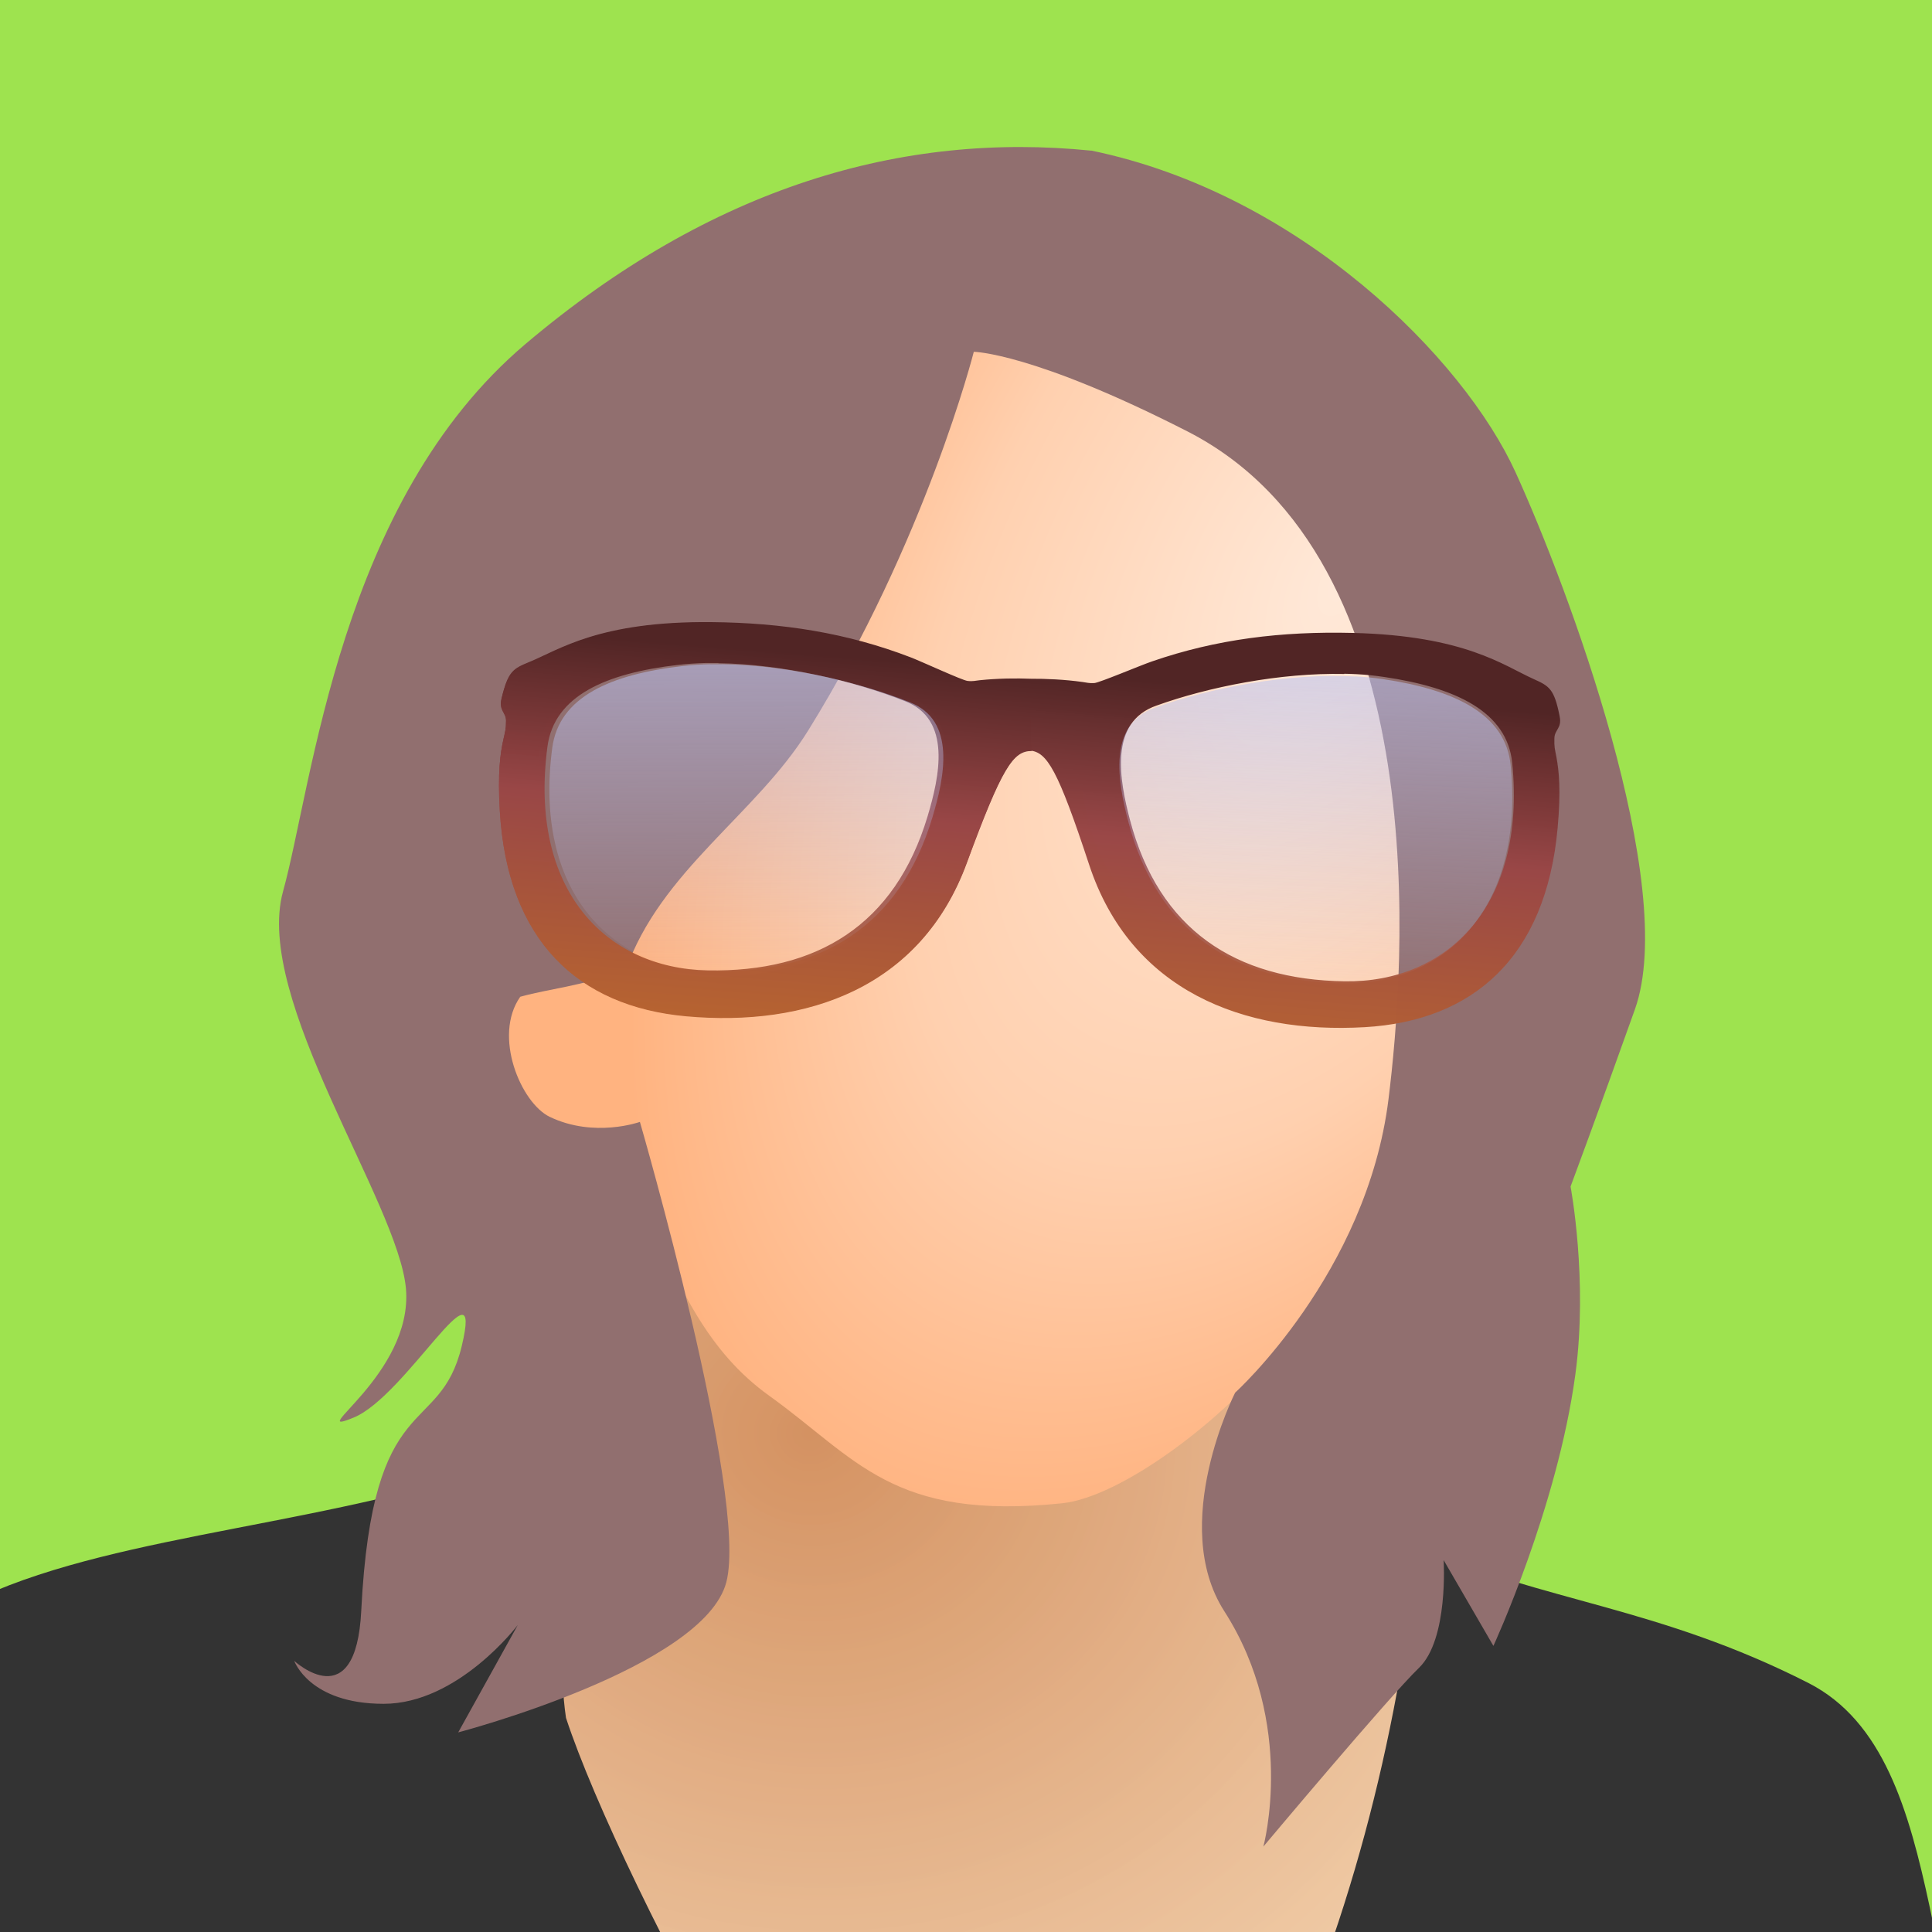
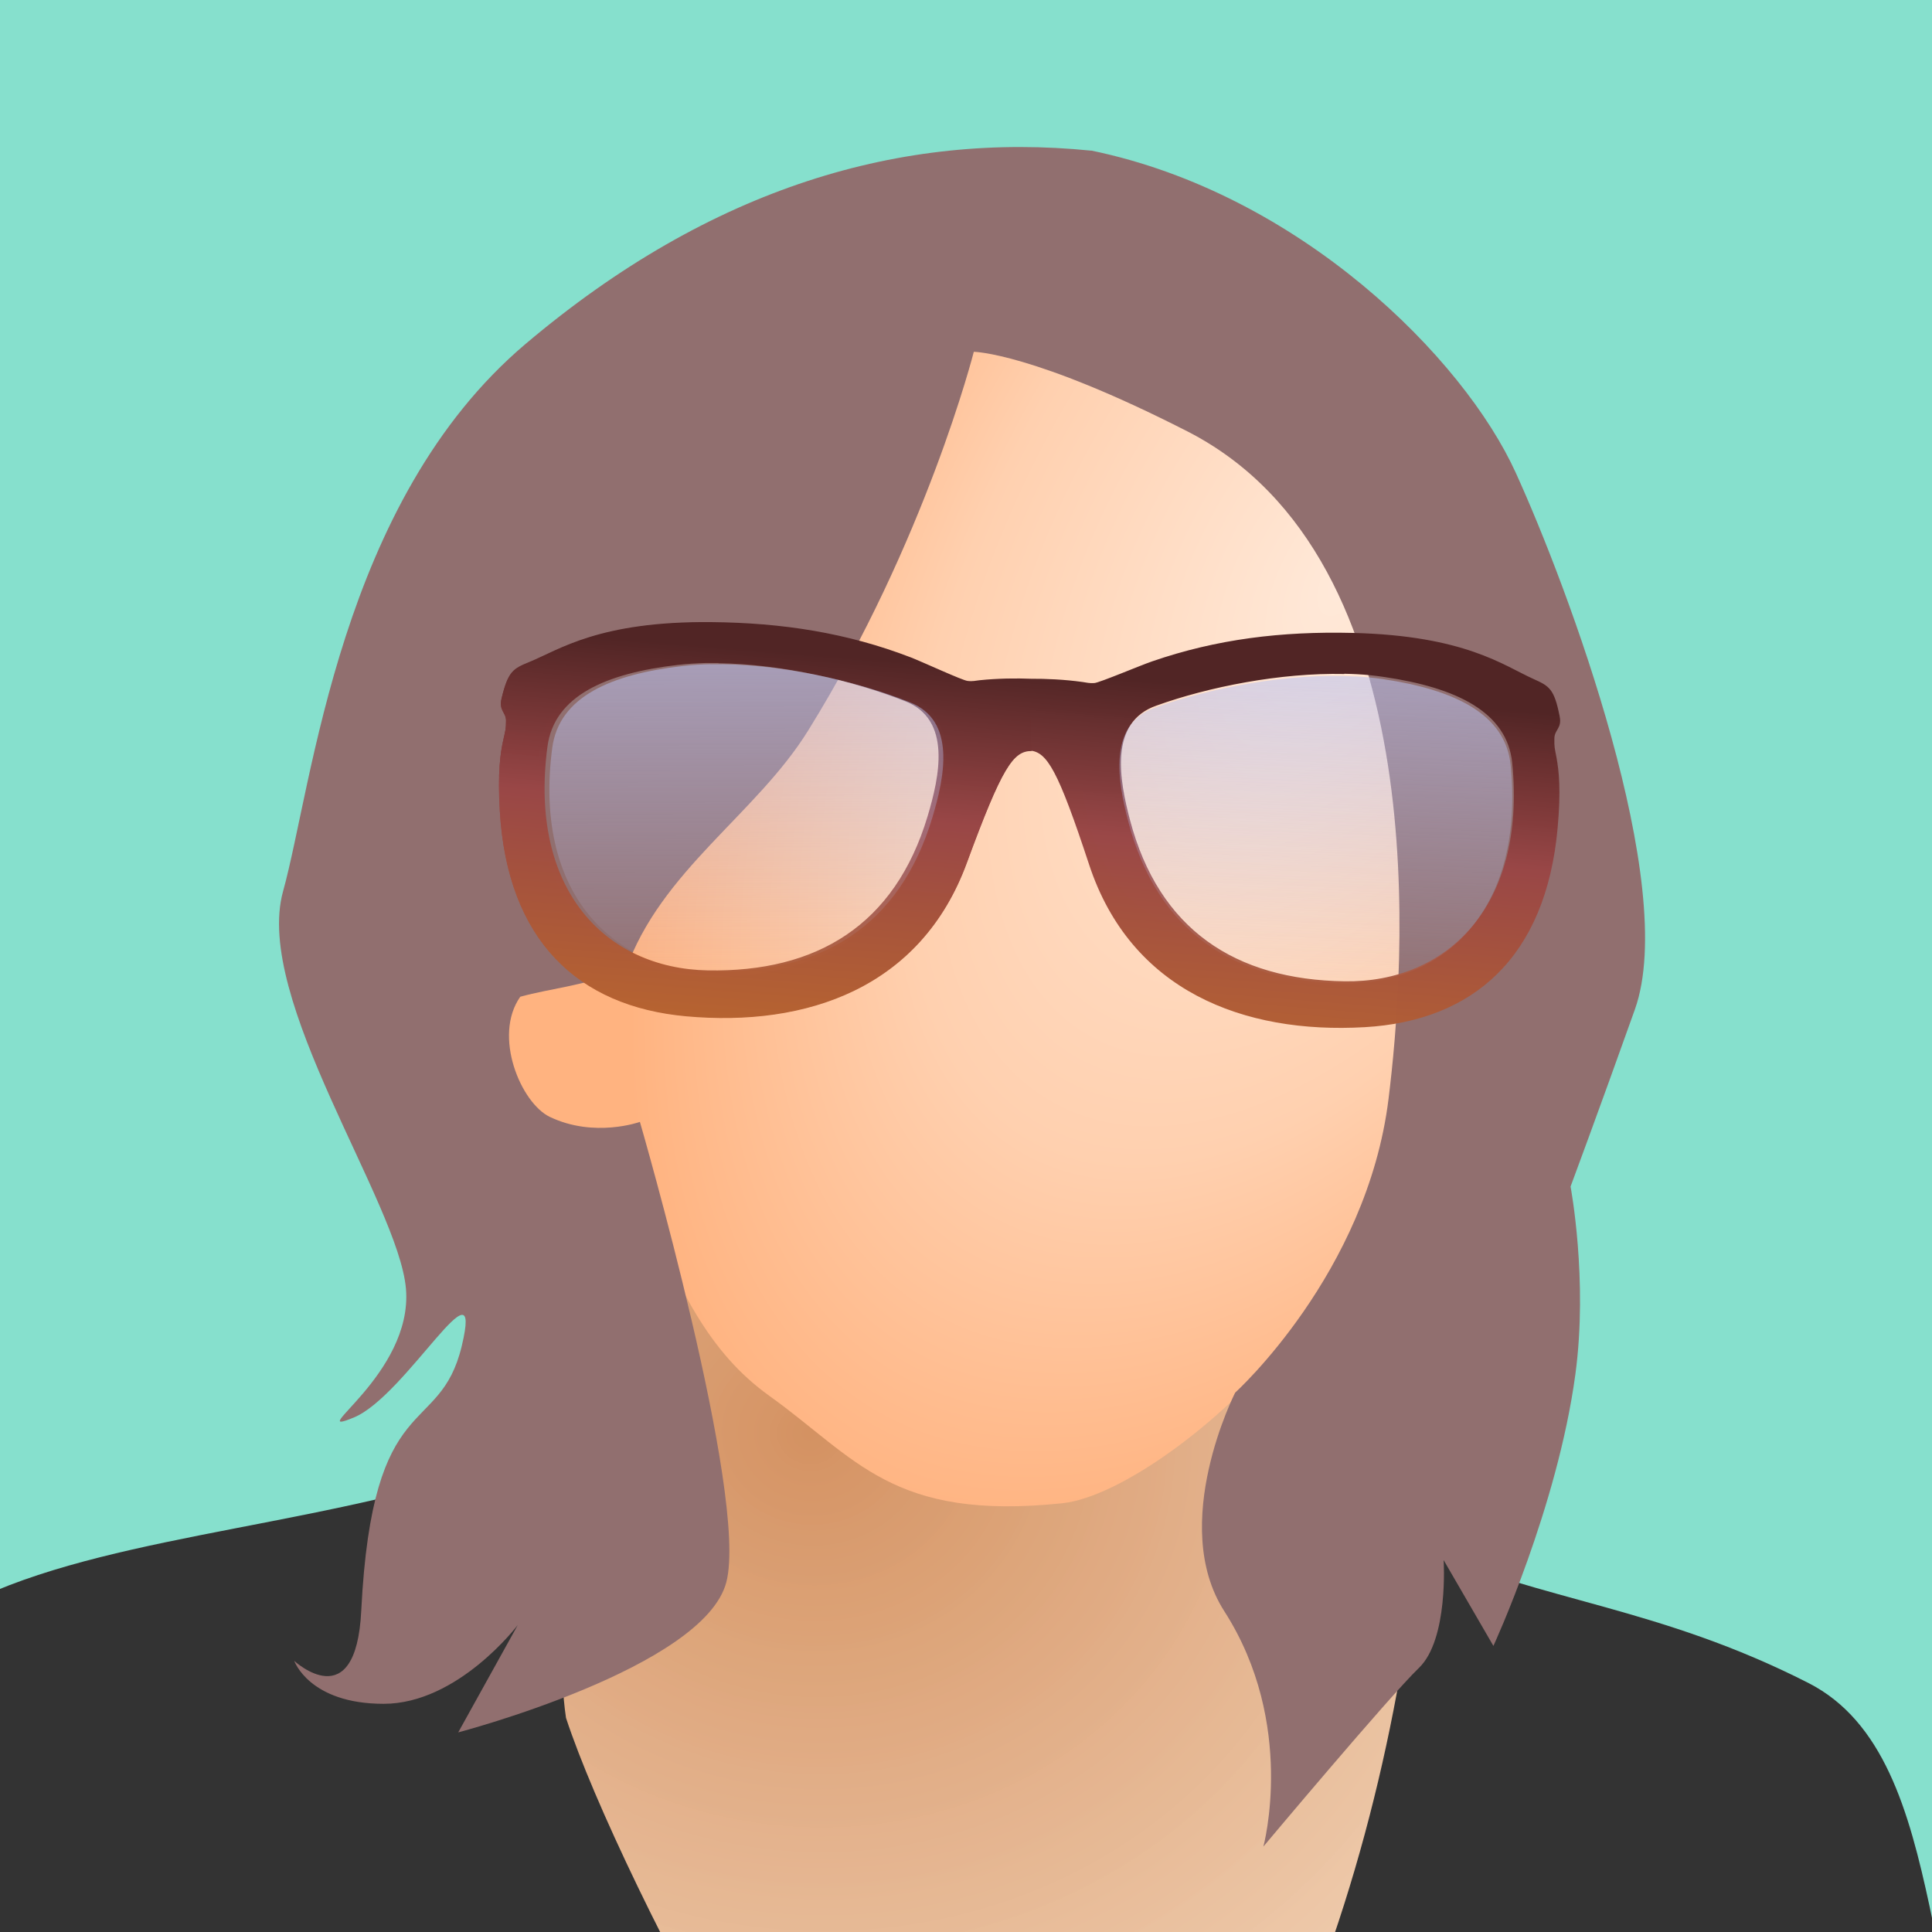
<svg xmlns="http://www.w3.org/2000/svg" xmlns:xlink="http://www.w3.org/1999/xlink" width="190" height="190" viewBox="0 0 50.271 50.271" version="1.1" id="svg1" xml:space="preserve">
  <defs id="defs1">
    <filter style="color-interpolation-filters:sRGB" id="filter72" x="-0.377" y="-0.606" width="1.753" height="2.213">
      <feGaussianBlur stdDeviation="2 2" result="fbSourceGraphic" id="feGaussianBlur72" />
      <feColorMatrix result="fbSourceGraphicAlpha" in="fbSourceGraphic" values="0 0 0 -1 0 0 0 0 -1 0 0 0 0 -1 0 0 0 0 1 0" id="feColorMatrix72" />
      <feGaussianBlur id="feGaussianBlur73" stdDeviation="0.01 0.01" result="blur" in="fbSourceGraphic" />
    </filter>
    <linearGradient id="linearGradient7">
      <stop style="stop-color:#512525;stop-opacity:1;" offset="0" id="stop7" />
      <stop style="stop-color:#994646;stop-opacity:0.992;" offset="0.425" id="stop9" />
      <stop style="stop-color:#b76331;stop-opacity:0.991;" offset="1" id="stop8" />
    </linearGradient>
    <linearGradient id="linearGradient15">
      <stop style="stop-color:#b9c2f1;stop-opacity:1;" offset="0" id="stop15" />
      <stop style="stop-color:#b9c2f1;stop-opacity:0;" offset="1" id="stop16" />
    </linearGradient>
    <linearGradient id="linearGradient1">
      <stop style="stop-color:#d49262;stop-opacity:1;" offset="0" id="stop6" />
      <stop style="stop-color:#fbd6bb;stop-opacity:0.943;" offset="1" id="stop10" />
    </linearGradient>
    <linearGradient id="linearGradient26559">
      <stop style="stop-color:#ffe9d9;stop-opacity:1;" offset="0" id="stop26555" />
      <stop style="stop-color:#ffd0af;stop-opacity:1;" offset="0.608" id="stop26563" />
      <stop style="stop-color:#ffb380;stop-opacity:1;" offset="1" id="stop26557" />
    </linearGradient>
    <radialGradient xlink:href="#linearGradient1" id="radialGradient2-3-9" cx="-13.077" cy="15.058" fx="-13.077" fy="15.058" r="5.211" gradientTransform="matrix(-0.3525487,1.729008,-1.863063,-0.3798829,9.257119,40.63777)" gradientUnits="userSpaceOnUse" />
    <radialGradient xlink:href="#linearGradient26559" id="radialGradient26561-8-4-3-7-8" cx="50.035" cy="10.592" fx="50.035" fy="10.592" r="5.772" gradientTransform="matrix(-0.8942386,1.669439,0.931599,0.465422,26.26525,-85.10766)" gradientUnits="userSpaceOnUse" />
    <linearGradient xlink:href="#linearGradient7" id="linearGradient2-2" gradientUnits="userSpaceOnUse" gradientTransform="matrix(0.08882218,-0.01084407,0.02590891,0.09290898,25.56818,11.17824)" x1="-78.831" y1="-70.426" x2="-85.387" y2="-34.024" />
    <linearGradient xlink:href="#linearGradient7" id="linearGradient11-9" gradientUnits="userSpaceOnUse" gradientTransform="matrix(0.08882218,-0.01084407,0.02590891,0.09290898,25.56818,11.17375)" x1="-78.831" y1="-70.426" x2="-85.387" y2="-34.024" />
    <linearGradient xlink:href="#linearGradient15" id="linearGradient16-8" x1="13.721" y1="5.472" x2="13.785" y2="8.472" gradientUnits="userSpaceOnUse" gradientTransform="translate(-0.4511896,0.5520869)" />
    <linearGradient xlink:href="#linearGradient15" id="linearGradient6-1" gradientUnits="userSpaceOnUse" gradientTransform="matrix(-1,0,0,1,32.39597,0.5645867)" x1="13.721" y1="5.472" x2="13.785" y2="8.472" />
  </defs>
  <g id="layer1">
-     <rect style="opacity:1;fill:#9ee34f;fill-opacity:1;stroke:#ffffff;stroke-width:0;stroke-linecap:round" id="rect2" width="51.987" height="51.987" x="-0.858" y="-0.858" />
+     <rect style="opacity:1;fill:#86e0cd;fill-opacity:1;stroke:#ffffff;stroke-width:0;stroke-linecap:round" id="rect2" width="51.987" height="51.987" x="-0.858" y="-0.858" />
    <path style="fill:#e4dac7;fill-opacity:1;stroke:#fff7f7;stroke-width:0;stroke-dasharray:none" d="m -364.138,89.05 c -1.555,-0.684 -3.545,-0.933 -4.913,-1.244 -1.368,-0.311 -2.425,-0.373 -4.042,1.057 -1.617,1.43 0.622,1.928 0.187,2.487 -0.435,0.56 -3.98,2.177 -3.793,3.918 0.187,1.741 -3.171,8.333 -1.679,8.084 1.492,-0.249 2.363,-2.798 3.856,-3.296 1.492,-0.497 2.425,1.43 2.985,2.301 0.56,0.871 1.679,4.415 3.482,4.913 1.803,0.497 2.114,0 3.109,-1.119 0.995,-1.119 4.104,-9.577 4.229,-11.256 0.124,-1.679 -0.187,-5.224 -3.42,-5.845 z" id="path14" />
    <g id="g1-1" transform="matrix(1.44047,0,0,1.44047,-13.59348,3.886714)" style="stroke-width:0.694">
      <g id="g20718-3-2" transform="matrix(1.729182,0,0,1.720371,48.58675,2.037624)" style="stroke-width:0.315">
        <path id="path13238-1-2-5-8-1-8-0" style="fill:url(#radialGradient2-3-9);fill-opacity:1;stroke:#000000;stroke-width:0;stroke-linecap:butt;stroke-linejoin:miter;stroke-dasharray:none;stroke-opacity:1" d="m -9.532,11.427 c 0.67,0.618 1.134,0.348 1.469,1.214 0.46,1.189 0.868,0.709 0.979,1.256 0.113,0.558 -0.348,1.377 -0.524,1.962 -0.349,1.159 -0.821,3.11 -1.25,4.063 -0.429,0.953 -2.14,2.355 -3.079,2.818 -0.939,0.463 -2.921,-1.054 -3.351,-1.028 -0.429,0.026 -1.064,-3.046 -1.305,-3.921 -0.241,-0.875 -1.716,-1.545 -0.268,-3.373 1.448,-1.828 0.766,-3.594 0.739,-3.929 -0.027,-0.335 0.969,0.241 1.156,0.447 0.188,0.206 0.956,1 2.076,1.468 0.988,0.413 1.807,0.228 2.087,-0.053 0.297,-0.297 1.432,-1.475 1.432,-1.475 z" />
        <path style="fill:url(#radialGradient26561-8-4-3-7-8);fill-opacity:1;stroke:#000000;stroke-width:0;stroke-linecap:butt;stroke-linejoin:miter;stroke-dasharray:none;stroke-opacity:1" d="m -9.134,2.004 c 0.607,0.874 1.131,2.489 1.175,4.279 0.045,1.836 -0.054,3.505 -1.307,5.121 -0.593,0.764 -1.669,1.563 -2.277,1.627 -1.777,0.187 -2.15,-0.471 -3.06,-1.127 -0.641,-0.462 -0.939,-1.117 -1.349,-2.066 -0.096,-0.223 -0.156,-0.234 -0.252,-0.474 -0.039,-0.098 -0.065,-0.072 -0.396,-0.032 -0.205,0.025 -1.318,-1.362 -1.396,-1.765 -0.053,-0.275 1.748,-0.265 1.797,-0.414 0.531,-1.602 1.152,-1.268 1.303,-2.069 0.152,-0.801 1.1,-3.341 2.287,-4.233 1.482,0.138 2.488,0.279 3.474,1.153 z" id="path12892-7-4-9-0-9-2-6" />
        <path id="path3866-5-8-8-7-7-0" mask="none" style="fill:#333333;fill-opacity:1;stroke:#000000;stroke-width:0;stroke-linecap:butt;stroke-linejoin:miter;stroke-dasharray:none;stroke-opacity:0" d="m -16.655,12.095 c 0,0 -0.213,0.466 -2.023,0.888 -2.033,0.474 -4.046,0.609 -5.122,1.674 -1.315,1.301 -1.883,4.375 -2.036,4.796 1.958,5.135 7.63,8.693 12.646,8.514 5.016,-0.179 10.191,-3.995 11.667,-7.921 -1.16,-1.378 -0.658,-4.325 -2.227,-5.128 -1.561,-0.799 -2.763,-0.853 -4.074,-1.428 -0.227,2.05 -0.729,4.029 -1.616,5.899 -0.646,1.32 -2.243,3.082 -2.978,2.883 -1.162,-0.371 -3.743,-5.251 -4.31,-6.987 -0.142,-0.944 0.073,-3.189 0.073,-3.189 z" />
        <path style="fill:#916f6f;stroke:#000000;stroke-width:0;stroke-linecap:butt;stroke-linejoin:miter;stroke-dasharray:none;stroke-opacity:1" d="m -11.242,-1.172 c 2.179,0.451 3.891,2.179 4.435,3.382 0.545,1.202 1.707,4.332 1.245,5.636 -0.38,1.072 -0.672,1.86 -0.672,1.86 0,0 0.184,0.977 0.05,1.973 -0.188,1.397 -0.856,2.85 -0.856,2.85 l -0.52,-0.901 c 0,0 0.053,0.831 -0.258,1.132 -0.311,0.301 -1.625,1.876 -1.625,1.876 0,0 0.348,-1.287 -0.408,-2.471 -0.585,-0.916 0.113,-2.295 0.113,-2.295 0,0 1.376,-1.251 1.602,-3.081 0.167,-1.351 0.518,-5.669 -2.102,-7.013 -1.615,-0.829 -2.23,-0.835 -2.23,-0.835 0,0 -0.501,1.985 -1.73,3.976 -0.543,0.881 -1.542,1.474 -1.906,2.517 -0.5,0.177 -0.776,0.189 -1.102,0.279 -0.288,0.413 0.007,1.115 0.308,1.261 0.467,0.225 0.942,0.053 0.942,0.053 0,0 1.136,3.93 0.903,4.832 -0.233,0.902 -2.801,1.578 -2.801,1.578 l 0.622,-1.127 c 0,0 -0.622,0.827 -1.401,0.827 -0.778,0 -0.934,-0.451 -0.934,-0.451 0,0 0.645,0.602 0.7,-0.526 0.117,-2.367 0.817,-1.804 1.05,-2.78 0.233,-0.977 -0.584,0.526 -1.128,0.751 -0.545,0.225 0.622,-0.451 0.545,-1.353 -0.078,-0.902 -1.595,-3.043 -1.284,-4.171 0.311,-1.127 0.589,-4.096 2.534,-5.749 1.945,-1.653 3.937,-2.229 5.908,-2.029 z" id="path26059-6-5-7-6-0" />
        <g id="g27721-2-8-1-0-7" transform="matrix(-0.778065,0,0,0.7514212,31.86677,-2.70822)" style="stroke-width:0.381" />
      </g>
      <g id="g6-8-1" transform="matrix(1.952872,0.03290931,-0.03290931,1.952872,-2.899519,-2.852549)" style="stroke-width:0.355">
        <g id="g16-9" transform="translate(-0.4706588,0.5554823)" style="stroke-width:0.355">
          <path id="path1-1-5" style="fill:url(#linearGradient2-2);fill-opacity:1;stroke:#777777;stroke-width:0;stroke-linecap:round" d="m 13.461,5.064 c -1.038,0.008 -1.4,0.279 -1.678,0.398 -0.147,0.063 -0.193,0.088 -0.249,0.34 -0.025,0.112 0.044,0.123 0.045,0.204 0.001,0.081 -0.006,0.095 -0.022,0.176 -0.026,0.125 -0.048,0.302 -0.022,0.653 0.089,1.203 0.756,1.799 1.754,1.873 1.122,0.083 2.169,-0.301 2.573,-1.461 0.314,-0.901 0.413,-1.042 0.581,-1.046 l -0.032,-0.662 c -0.133,-0.004 -0.285,3.094e-4 -0.461,0.022 -0.035,0.004 -0.06,0.013 -0.109,0.008 -0.048,-0.004 -0.418,-0.168 -0.529,-0.209 -0.595,-0.217 -1.195,-0.3 -1.853,-0.295 z m 0.066,0.329 c 0.61,-0.002 1.297,0.147 1.789,0.333 0.458,0.166 0.345,0.722 0.238,1.1 -0.295,1.047 -1.035,1.512 -2.08,1.511 -0.979,-0.002 -1.728,-0.747 -1.569,-2.116 0.057,-0.49 0.55,-0.713 1.236,-0.803 0.086,-0.011 0.174,-0.019 0.266,-0.022 0.04,-0.002 0.08,-0.002 0.121,-0.003 z" />
          <path id="path1-1-6-8" style="fill:url(#linearGradient11-9);fill-opacity:1;stroke:#777777;stroke-width:0;stroke-linecap:round" d="m 13.461,5.059 c -1.038,0.008 -1.4,0.279 -1.678,0.398 -0.147,0.063 -0.193,0.088 -0.249,0.34 -0.025,0.112 0.044,0.123 0.045,0.204 0.001,0.081 -0.006,0.095 -0.022,0.176 -0.026,0.125 -0.048,0.302 -0.022,0.653 0.089,1.203 0.756,1.799 1.754,1.873 1.122,0.083 2.169,-0.301 2.573,-1.461 0.304,-0.873 0.407,-1.033 0.566,-1.045 0.159,0.012 0.261,0.172 0.565,1.045 0.404,1.16 1.452,1.544 2.573,1.461 0.998,-0.074 1.666,-0.67 1.754,-1.873 0.026,-0.351 0.003,-0.528 -0.022,-0.653 -0.017,-0.081 -0.023,-0.095 -0.022,-0.176 0.001,-0.081 0.07,-0.092 0.045,-0.204 C 21.267,5.545 21.221,5.52 21.074,5.457 20.796,5.338 20.434,5.067 19.396,5.059 h -5.17e-4 c -0.658,-0.005 -1.258,0.078 -1.853,0.295 -0.11,0.04 -0.48,0.204 -0.529,0.209 -0.048,0.004 -0.074,-0.004 -0.109,-0.008 -0.169,-0.021 -0.346,-0.025 -0.477,-0.022 -0.132,-0.003 -0.308,0.001 -0.478,0.022 -0.035,0.004 -0.06,0.013 -0.109,0.008 -0.048,-0.004 -0.418,-0.168 -0.529,-0.209 C 14.718,5.137 14.118,5.054 13.461,5.059 Z m 0.073,0.379 c 0.589,-0.002 1.254,0.142 1.729,0.321 0.442,0.16 0.332,0.697 0.229,1.062 -0.285,1.011 -1,1.461 -2.01,1.459 -0.946,-0.002 -1.669,-0.721 -1.516,-2.044 0.055,-0.473 0.531,-0.688 1.194,-0.776 0.083,-0.011 0.169,-0.018 0.257,-0.022 0.039,-0.001 0.077,-0.002 0.116,-0.002 z m 5.789,0 c 0.039,1.5e-4 0.078,5.87e-4 0.116,0.002 0.088,0.003 0.174,0.011 0.257,0.022 0.663,0.087 1.139,0.302 1.194,0.776 0.153,1.322 -0.57,2.042 -1.516,2.044 -1.01,0.002 -1.725,-0.448 -2.01,-1.459 -0.103,-0.366 -0.213,-0.902 0.229,-1.062 0.475,-0.18 1.14,-0.324 1.729,-0.321 z" />
        </g>
        <path style="opacity:0.55;fill:url(#linearGradient16-8);fill-opacity:1;stroke:#777777;stroke-width:0;stroke-linecap:round" d="m 12.991,6.005 c 0.616,-0.024 1.338,0.127 1.845,0.319 0.442,0.16 0.333,0.697 0.23,1.062 -0.285,1.011 -1,1.461 -2.01,1.459 -0.946,-0.002 -1.669,-0.721 -1.516,-2.044 0.055,-0.473 0.531,-0.689 1.194,-0.776 0.083,-0.011 0.169,-0.018 0.257,-0.021 z" id="path6-0-9" />
        <path style="opacity:0.55;fill:url(#linearGradient6-1);fill-opacity:1;stroke:#777777;stroke-width:0;stroke-linecap:round" d="m 18.954,6.017 c -0.616,-0.024 -1.338,0.127 -1.845,0.319 -0.442,0.16 -0.333,0.697 -0.23,1.062 0.285,1.011 1,1.461 2.01,1.459 0.946,-0.002 1.669,-0.721 1.516,-2.044 -0.055,-0.473 -0.531,-0.689 -1.194,-0.776 -0.083,-0.011 -0.169,-0.018 -0.257,-0.021 z" id="path6-0-5-3" />
      </g>
    </g>
  </g>
</svg>
